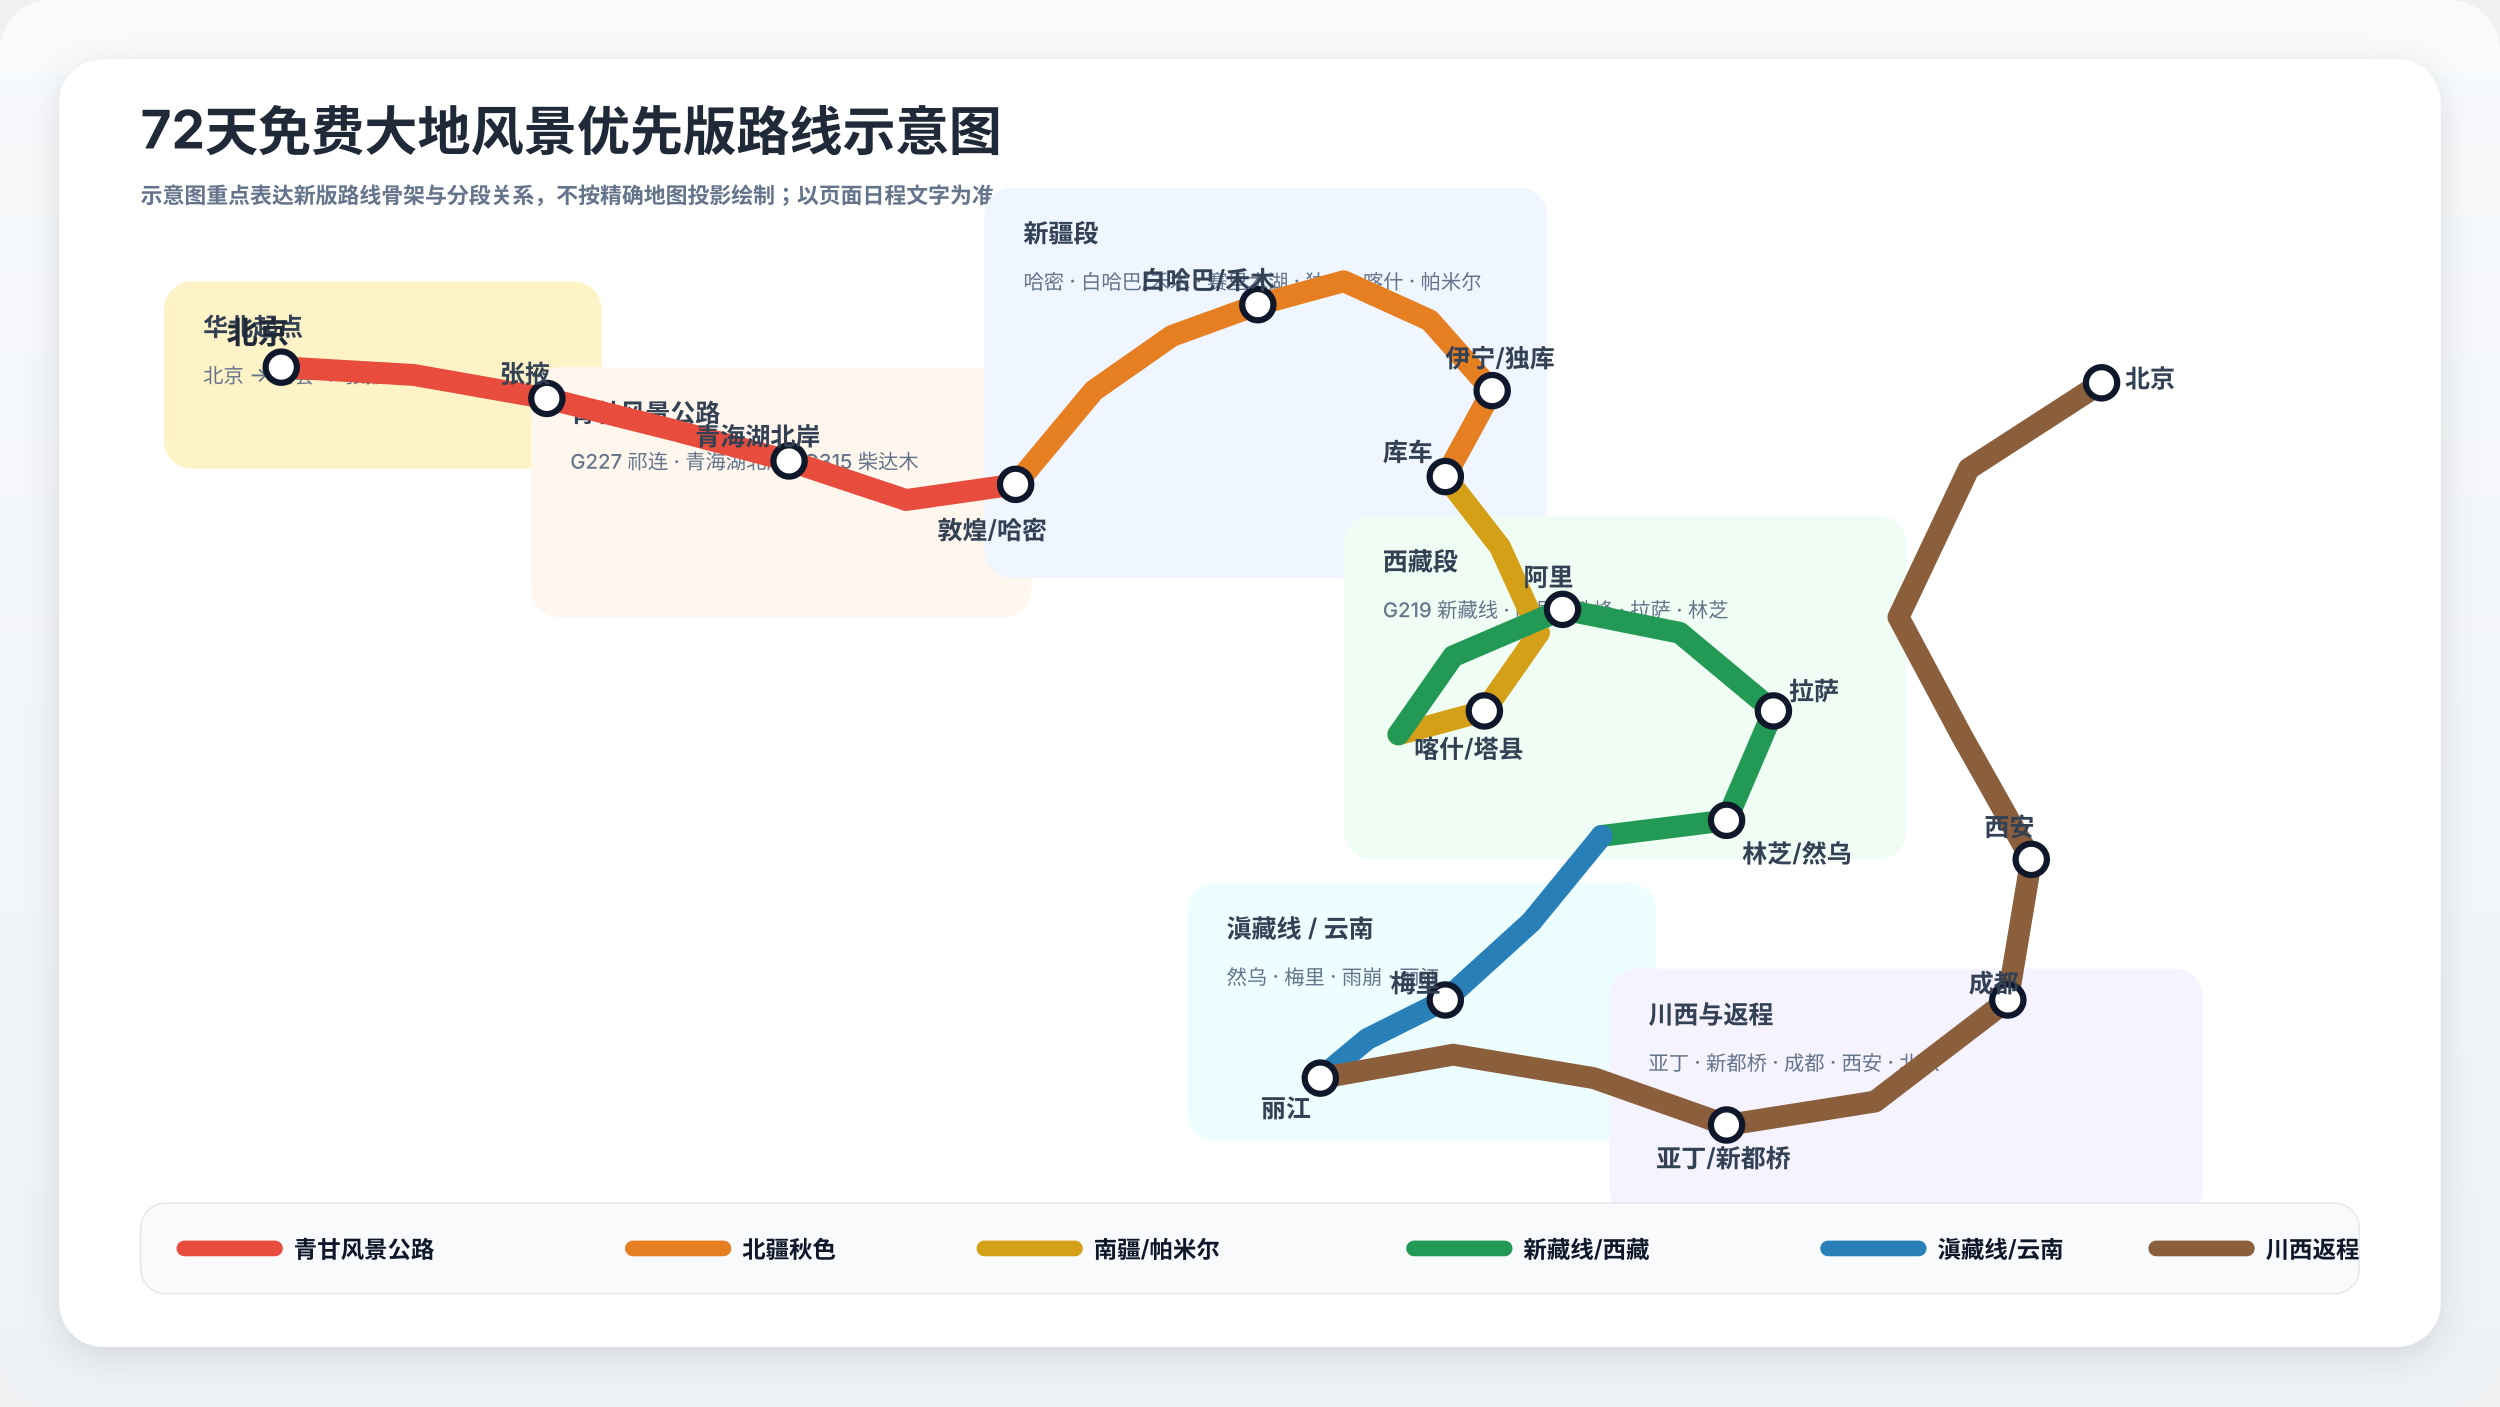
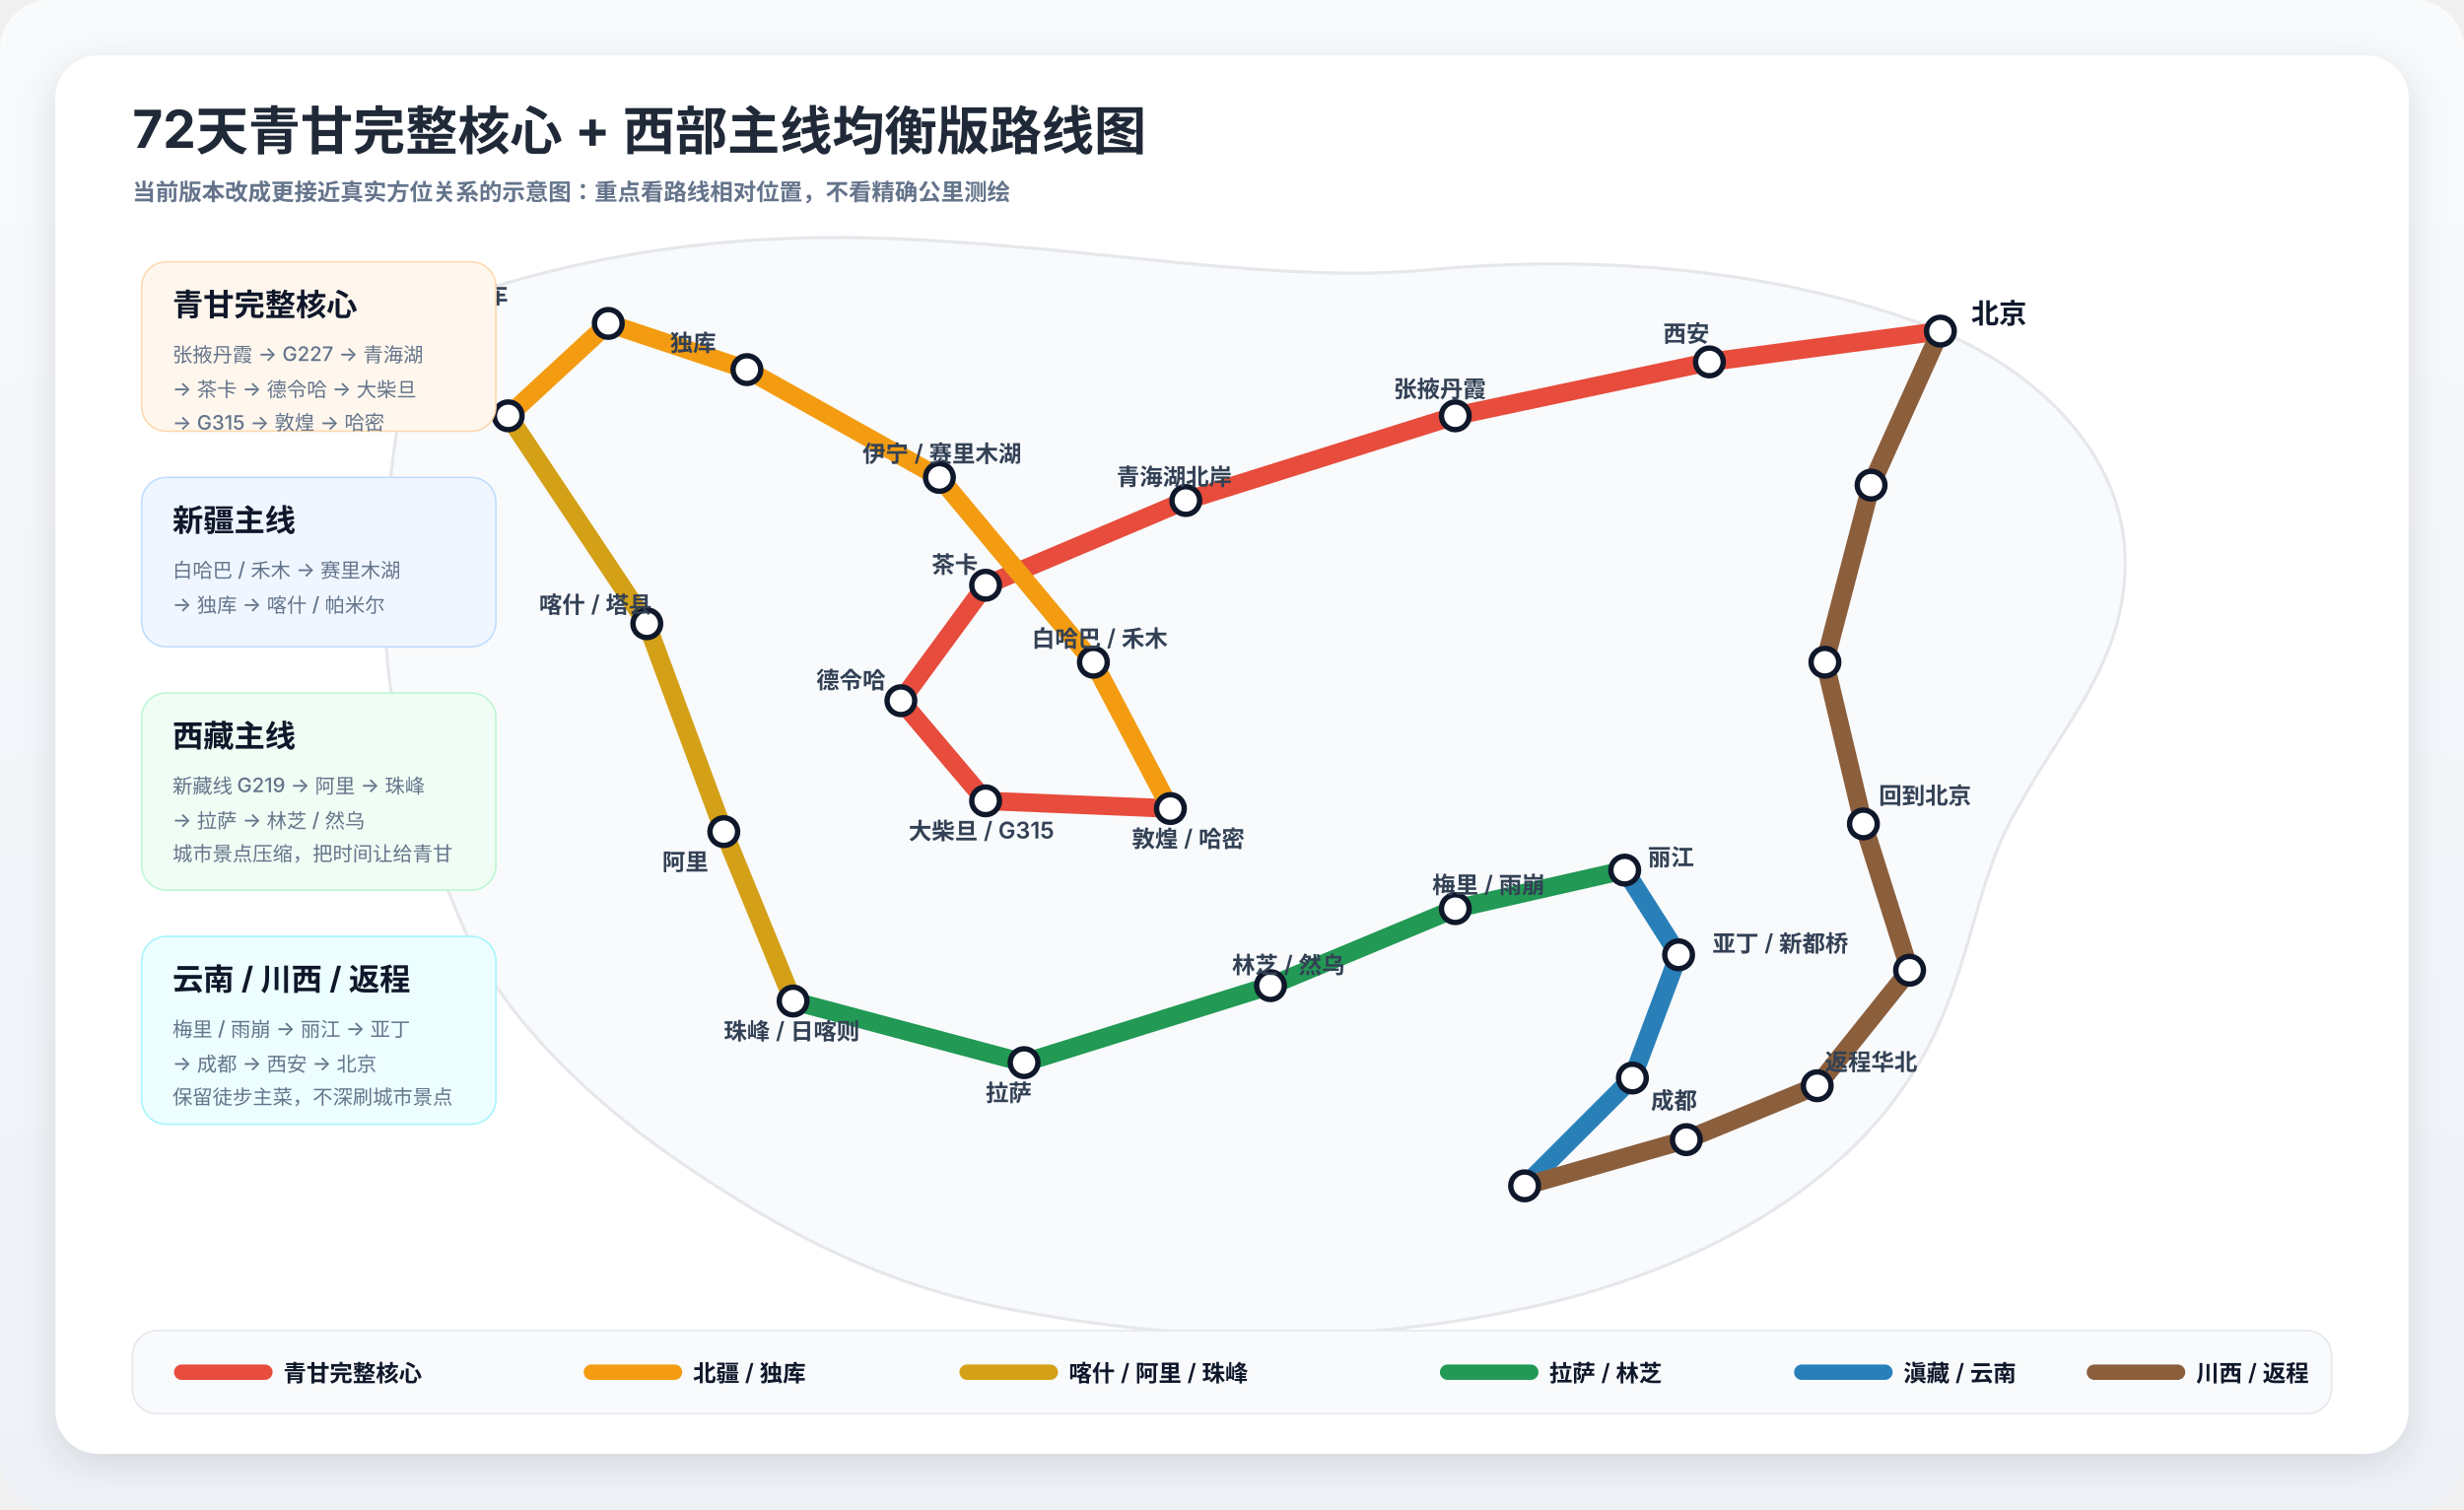
- <svg xmlns="http://www.w3.org/2000/svg" width="1600" height="900" viewBox="0 0 1600 900" role="img" aria-labelledby="title desc">
+ <svg xmlns="http://www.w3.org/2000/svg" width="1600" height="980" viewBox="0 0 1600 980" role="img" aria-labelledby="title desc">
  <defs>
    <linearGradient id="bg" x1="0" y1="0" x2="0" y2="1">
      <stop offset="0%" stop-color="#f8fafc" />
      <stop offset="100%" stop-color="#eef2f7" />
    </linearGradient>
    <filter id="shadow" x="-20%" y="-20%" width="140%" height="140%">
      <feDropShadow dx="0" dy="6" stdDeviation="12" flood-color="#000000" flood-opacity="0.12" />
    </filter>
    <style>
-       .city{font:700 20px -apple-system,BlinkMacSystemFont,'PingFang SC','Noto Sans SC',sans-serif;fill:#1f2937}
-       .minor{font:600 16px -apple-system,BlinkMacSystemFont,'PingFang SC','Noto Sans SC',sans-serif;fill:#334155}
-       .meta{font:600 14px -apple-system,BlinkMacSystemFont,'PingFang SC','Noto Sans SC',sans-serif;fill:#64748b}
+       .title{font:700 34px -apple-system,BlinkMacSystemFont,'PingFang SC','Noto Sans SC',sans-serif;fill:#1f2937}
+       .meta{font:600 15px -apple-system,BlinkMacSystemFont,'PingFang SC','Noto Sans SC',sans-serif;fill:#64748b}
+       .city{font:700 18px -apple-system,BlinkMacSystemFont,'PingFang SC','Noto Sans SC',sans-serif;fill:#0f172a}
+       .minor{font:600 15px -apple-system,BlinkMacSystemFont,'PingFang SC','Noto Sans SC',sans-serif;fill:#334155}
+       .tiny{font:500 13px -apple-system,BlinkMacSystemFont,'PingFang SC','Noto Sans SC',sans-serif;fill:#64748b}
      .legend{font:600 15px -apple-system,BlinkMacSystemFont,'PingFang SC','Noto Sans SC',sans-serif;fill:#0f172a}
-       .small{font:500 13px -apple-system,BlinkMacSystemFont,'PingFang SC','Noto Sans SC',sans-serif;fill:#64748b}
    </style>
  </defs>
-   <rect width="1600" height="900" rx="32" fill="url(#bg)" />
-   <rect x="38" y="38" width="1524" height="824" rx="28" fill="#ffffff" filter="url(#shadow)" />
-   <text x="90" y="95" class="city" style="font-size:34px">72天免费大地风景优先版路线示意图</text>
-   <text x="90" y="130" class="meta">示意图重点表达新版路线骨架与分段关系，不按精确地图投影绘制；以页面日程文字为准</text>
-   <rect x="105" y="180" width="280" height="120" rx="18" fill="#fef3c7" />
-   <text x="130" y="215" class="minor">华北起点</text>
-   <text x="130" y="245" class="small">北京 → 河套 → 张掖</text>
-   <rect x="340" y="235" width="320" height="160" rx="18" fill="#fff7ed" />
-   <text x="365" y="270" class="minor">青甘风景公路</text>
-   <text x="365" y="300" class="small">G227 祁连 · 青海湖北岸 · G315 柴达木</text>
-   <rect x="630" y="120" width="360" height="250" rx="18" fill="#eff6ff" />
-   <text x="655" y="155" class="minor">新疆段</text>
-   <text x="655" y="185" class="small">哈密 · 白哈巴/禾木 · 赛里木湖 · 独库 · 喀什 · 帕米尔</text>
-   <rect x="860" y="330" width="360" height="220" rx="18" fill="#f0fdf4" />
-   <text x="885" y="365" class="minor">西藏段</text>
-   <text x="885" y="395" class="small">G219 新藏线 · 阿里 · 珠峰 · 拉萨 · 林芝</text>
-   <rect x="760" y="565" width="300" height="165" rx="18" fill="#ecfeff" />
-   <text x="785" y="600" class="minor">滇藏线 / 云南</text>
-   <text x="785" y="630" class="small">然乌 · 梅里 · 雨崩 · 丽江</text>
-   <rect x="1030" y="620" width="380" height="160" rx="18" fill="#f5f3ff" />
-   <text x="1055" y="655" class="minor">川西与返程</text>
-   <text x="1055" y="685" class="small">亚丁 · 新都桥 · 成都 · 西安 · 北京</text>
-   <polyline points="180,235 265,240 350,255 430,275 505,295 580,320 650,310" fill="none" stroke="#e74c3c" stroke-width="14" stroke-linecap="round" stroke-linejoin="round" />
-   <polyline points="650,310 700,250 750,215 805,195 860,180 915,205 955,250 925,305" fill="none" stroke="#e67e22" stroke-width="14" stroke-linecap="round" stroke-linejoin="round" />
-   <polyline points="925,305 960,350 985,405 950,455 895,470" fill="none" stroke="#d4a017" stroke-width="14" stroke-linecap="round" stroke-linejoin="round" />
-   <polyline points="895,470 930,420 1000,390 1075,405 1135,455 1105,525 1025,535" fill="none" stroke="#229954" stroke-width="14" stroke-linecap="round" stroke-linejoin="round" />
-   <polyline points="1025,535 980,590 925,640 875,665 845,690" fill="none" stroke="#2980b9" stroke-width="14" stroke-linecap="round" stroke-linejoin="round" />
-   <polyline points="845,690 930,675 1020,690 1105,720 1200,705 1285,640 1300,550 1255,470 1215,395 1260,300 1345,245" fill="none" stroke="#8B5E3C" stroke-width="14" stroke-linecap="round" stroke-linejoin="round" />
-   <g fill="#fff" stroke="#0f172a" stroke-width="4">
-     <circle cx="180" cy="235" r="10" />
-     <circle cx="350" cy="255" r="10" />
-     <circle cx="505" cy="295" r="10" />
-     <circle cx="650" cy="310" r="10" />
-     <circle cx="805" cy="195" r="10" />
-     <circle cx="955" cy="250" r="10" />
-     <circle cx="925" cy="305" r="10" />
-     <circle cx="950" cy="455" r="10" />
-     <circle cx="1000" cy="390" r="10" />
-     <circle cx="1135" cy="455" r="10" />
-     <circle cx="1105" cy="525" r="10" />
-     <circle cx="925" cy="640" r="10" />
-     <circle cx="845" cy="690" r="10" />
-     <circle cx="1105" cy="720" r="10" />
-     <circle cx="1285" cy="640" r="10" />
-     <circle cx="1300" cy="550" r="10" />
-     <circle cx="1345" cy="245" r="10" />
+   <rect width="1600" height="980" rx="32" fill="url(#bg)" />
+   <rect x="36" y="36" width="1528" height="908" rx="28" fill="#fff" filter="url(#shadow)" />
+   <text x="86" y="96" class="title">72天青甘完整核心 + 西部主线均衡版路线图</text>
+   <text x="86" y="130" class="meta">当前版本改成更接近真实方位关系的示意图：重点看路线相对位置，不看精确公里测绘</text>
+   <path d="M280,200            C360,170 460,150 580,155            C710,160 830,185 930,175            C1040,165 1160,175 1260,215            C1330,245 1380,300 1380,365            C1380,430 1340,470 1310,525            C1280,575 1280,640 1240,700            C1195,770 1110,820 1010,845            C885,875 770,872 655,850            C560,832 490,788 435,750            C385,715 325,660 300,600            C270,530 250,465 250,395            C250,325 255,260 280,200 Z" fill="#f8fafc" stroke="#e5e7eb" stroke-width="2" />
+   <polyline points="1260,215 1110,235 945,270 770,325 640,380 585,455 640,520 760,525" fill="none" stroke="#e74c3c" stroke-width="12" stroke-linecap="round" stroke-linejoin="round" />
+   <polyline points="760,525 710,430 610,310 485,240 395,210 330,270" fill="none" stroke="#f39c12" stroke-width="12" stroke-linecap="round" stroke-linejoin="round" />
+   <polyline points="330,270 420,405 470,540 515,650" fill="none" stroke="#d4a017" stroke-width="12" stroke-linecap="round" stroke-linejoin="round" />
+   <polyline points="515,650 665,690 825,640 945,590 1055,565" fill="none" stroke="#229954" stroke-width="12" stroke-linecap="round" stroke-linejoin="round" />
+   <polyline points="1055,565 1090,620 1060,700 990,770" fill="none" stroke="#2980b9" stroke-width="12" stroke-linecap="round" stroke-linejoin="round" />
+   <polyline points="990,770 1095,740 1180,705 1240,630 1210,535 1185,430 1215,315 1260,215" fill="none" stroke="#8B5E3C" stroke-width="12" stroke-linecap="round" stroke-linejoin="round" />
+   <g fill="#fff" stroke="#0f172a" stroke-width="3.5">
+     <circle cx="1260" cy="215" r="9" />
+     <circle cx="1110" cy="235" r="9" />
+     <circle cx="945" cy="270" r="9" />
+     <circle cx="770" cy="325" r="9" />
+     <circle cx="640" cy="380" r="9" />
+     <circle cx="585" cy="455" r="9" />
+     <circle cx="640" cy="520" r="9" />
+     <circle cx="760" cy="525" r="9" />
+     <circle cx="710" cy="430" r="9" />
+     <circle cx="610" cy="310" r="9" />
+     <circle cx="485" cy="240" r="9" />
+     <circle cx="395" cy="210" r="9" />
+     <circle cx="330" cy="270" r="9" />
+     <circle cx="420" cy="405" r="9" />
+     <circle cx="470" cy="540" r="9" />
+     <circle cx="515" cy="650" r="9" />
+     <circle cx="665" cy="690" r="9" />
+     <circle cx="825" cy="640" r="9" />
+     <circle cx="945" cy="590" r="9" />
+     <circle cx="1055" cy="565" r="9" />
+     <circle cx="1090" cy="620" r="9" />
+     <circle cx="1060" cy="700" r="9" />
+     <circle cx="990" cy="770" r="9" />
+     <circle cx="1095" cy="740" r="9" />
+     <circle cx="1180" cy="705" r="9" />
+     <circle cx="1240" cy="630" r="9" />
+     <circle cx="1210" cy="535" r="9" />
+     <circle cx="1185" cy="430" r="9" />
+     <circle cx="1215" cy="315" r="9" />
  </g>
-   <text x="145" y="220" class="city">北京</text>
-   <text x="320" y="245" class="minor">张掖</text>
-   <text x="445" y="285" class="minor">青海湖北岸</text>
-   <text x="600" y="345" class="minor">敦煌/哈密</text>
-   <text x="730" y="185" class="minor">白哈巴/禾木</text>
-   <text x="925" y="235" class="minor">伊宁/独库</text>
-   <text x="885" y="295" class="minor">库车</text>
-   <text x="905" y="485" class="minor">喀什/塔县</text>
-   <text x="975" y="375" class="minor">阿里</text>
-   <text x="1145" y="448" class="minor">拉萨</text>
-   <text x="1115" y="552" class="minor">林芝/然乌</text>
-   <text x="890" y="635" class="minor">梅里</text>
-   <text x="807" y="715" class="minor">丽江</text>
-   <text x="1060" y="747" class="minor">亚丁/新都桥</text>
-   <text x="1260" y="635" class="minor">成都</text>
-   <text x="1270" y="535" class="minor">西安</text>
-   <text x="1360" y="248" class="minor">北京</text>
-   <rect x="90" y="770" width="1420" height="58" rx="16" fill="#f8fafc" stroke="#e5e7eb" />
-   <line x1="118" y1="799" x2="176" y2="799" stroke="#e74c3c" stroke-width="10" stroke-linecap="round" />
-   <text x="188" y="805" class="legend">青甘风景公路</text>
-   <line x1="405" y1="799" x2="463" y2="799" stroke="#e67e22" stroke-width="10" stroke-linecap="round" />
-   <text x="475" y="805" class="legend">北疆秋色</text>
-   <line x1="630" y1="799" x2="688" y2="799" stroke="#d4a017" stroke-width="10" stroke-linecap="round" />
-   <text x="700" y="805" class="legend">南疆/帕米尔</text>
-   <line x1="905" y1="799" x2="963" y2="799" stroke="#229954" stroke-width="10" stroke-linecap="round" />
-   <text x="975" y="805" class="legend">新藏线/西藏</text>
-   <line x1="1170" y1="799" x2="1228" y2="799" stroke="#2980b9" stroke-width="10" stroke-linecap="round" />
-   <text x="1240" y="805" class="legend">滇藏线/云南</text>
-   <line x1="1380" y1="799" x2="1438" y2="799" stroke="#8B5E3C" stroke-width="10" stroke-linecap="round" />
-   <text x="1450" y="805" class="legend">川西返程</text>
+   <text x="1280" y="210" class="city">北京</text>
+   <text x="1080" y="222" class="minor">西安</text>
+   <text x="905" y="258" class="minor">张掖丹霞</text>
+   <text x="725" y="315" class="minor">青海湖北岸</text>
+   <text x="605" y="372" class="minor">茶卡</text>
+   <text x="530" y="447" class="minor">德令哈</text>
+   <text x="590" y="545" class="minor">大柴旦 / G315</text>
+   <text x="735" y="550" class="minor">敦煌 / 哈密</text>
+   <text x="670" y="420" class="minor">白哈巴 / 禾木</text>
+   <text x="560" y="300" class="minor">伊宁 / 赛里木湖</text>
+   <text x="435" y="228" class="minor">独库</text>
+   <text x="300" y="197" class="minor">库车</text>
+   <text x="350" y="398" class="minor">喀什 / 塔县</text>
+   <text x="430" y="565" class="minor">阿里</text>
+   <text x="470" y="675" class="minor">珠峰 / 日喀则</text>
+   <text x="640" y="715" class="minor">拉萨</text>
+   <text x="800" y="632" class="minor">林芝 / 然乌</text>
+   <text x="930" y="580" class="minor">梅里 / 雨崩</text>
+   <text x="1070" y="562" class="minor">丽江</text>
+   <text x="1112" y="618" class="minor">亚丁 / 新都桥</text>
+   <text x="1072" y="720" class="minor">成都</text>
+   <text x="1185" y="695" class="minor">返程华北</text>
+   <text x="1220" y="522" class="minor">回到北京</text>
+   <rect x="92" y="170" width="230" height="110" rx="16" fill="#fff7ed" stroke="#fed7aa" />
+   <text x="112" y="205" class="city" style="font-size:20px">青甘完整核心</text>
+   <text x="112" y="235" class="tiny">张掖丹霞 → G227 → 青海湖</text>
+   <text x="112" y="257" class="tiny">→ 茶卡 → 德令哈 → 大柴旦</text>
+   <text x="112" y="279" class="tiny">→ G315 → 敦煌 → 哈密</text>
+   <rect x="92" y="310" width="230" height="110" rx="16" fill="#eff6ff" stroke="#bfdbfe" />
+   <text x="112" y="345" class="city" style="font-size:20px">新疆主线</text>
+   <text x="112" y="375" class="tiny">白哈巴 / 禾木 → 赛里木湖</text>
+   <text x="112" y="397" class="tiny">→ 独库 → 喀什 / 帕米尔</text>
+   <rect x="92" y="450" width="230" height="128" rx="16" fill="#f0fdf4" stroke="#bbf7d0" />
+   <text x="112" y="485" class="city" style="font-size:20px">西藏主线</text>
+   <text x="112" y="515" class="tiny">新藏线 G219 → 阿里 → 珠峰</text>
+   <text x="112" y="537" class="tiny">→ 拉萨 → 林芝 / 然乌</text>
+   <text x="112" y="559" class="tiny">城市景点压缩，把时间让给青甘</text>
+   <rect x="92" y="608" width="230" height="122" rx="16" fill="#ecfeff" stroke="#a5f3fc" />
+   <text x="112" y="643" class="city" style="font-size:20px">云南 / 川西 / 返程</text>
+   <text x="112" y="673" class="tiny">梅里 / 雨崩 → 丽江 → 亚丁</text>
+   <text x="112" y="695" class="tiny">→ 成都 → 西安 → 北京</text>
+   <text x="112" y="717" class="tiny">保留徒步主菜，不深刷城市景点</text>
+   <rect x="86" y="864" width="1428" height="54" rx="16" fill="#f8fafc" stroke="#e5e7eb" />
+   <line x1="118" y1="891" x2="172" y2="891" stroke="#e74c3c" stroke-width="10" stroke-linecap="round" />
+   <text x="184" y="897" class="legend">青甘完整核心</text>
+   <line x1="384" y1="891" x2="438" y2="891" stroke="#f39c12" stroke-width="10" stroke-linecap="round" />
+   <text x="450" y="897" class="legend">北疆 / 独库</text>
+   <line x1="628" y1="891" x2="682" y2="891" stroke="#d4a017" stroke-width="10" stroke-linecap="round" />
+   <text x="694" y="897" class="legend">喀什 / 阿里 / 珠峰</text>
+   <line x1="940" y1="891" x2="994" y2="891" stroke="#229954" stroke-width="10" stroke-linecap="round" />
+   <text x="1006" y="897" class="legend">拉萨 / 林芝</text>
+   <line x1="1170" y1="891" x2="1224" y2="891" stroke="#2980b9" stroke-width="10" stroke-linecap="round" />
+   <text x="1236" y="897" class="legend">滇藏 / 云南</text>
+   <line x1="1360" y1="891" x2="1414" y2="891" stroke="#8B5E3C" stroke-width="10" stroke-linecap="round" />
+   <text x="1426" y="897" class="legend">川西 / 返程</text>
</svg>
